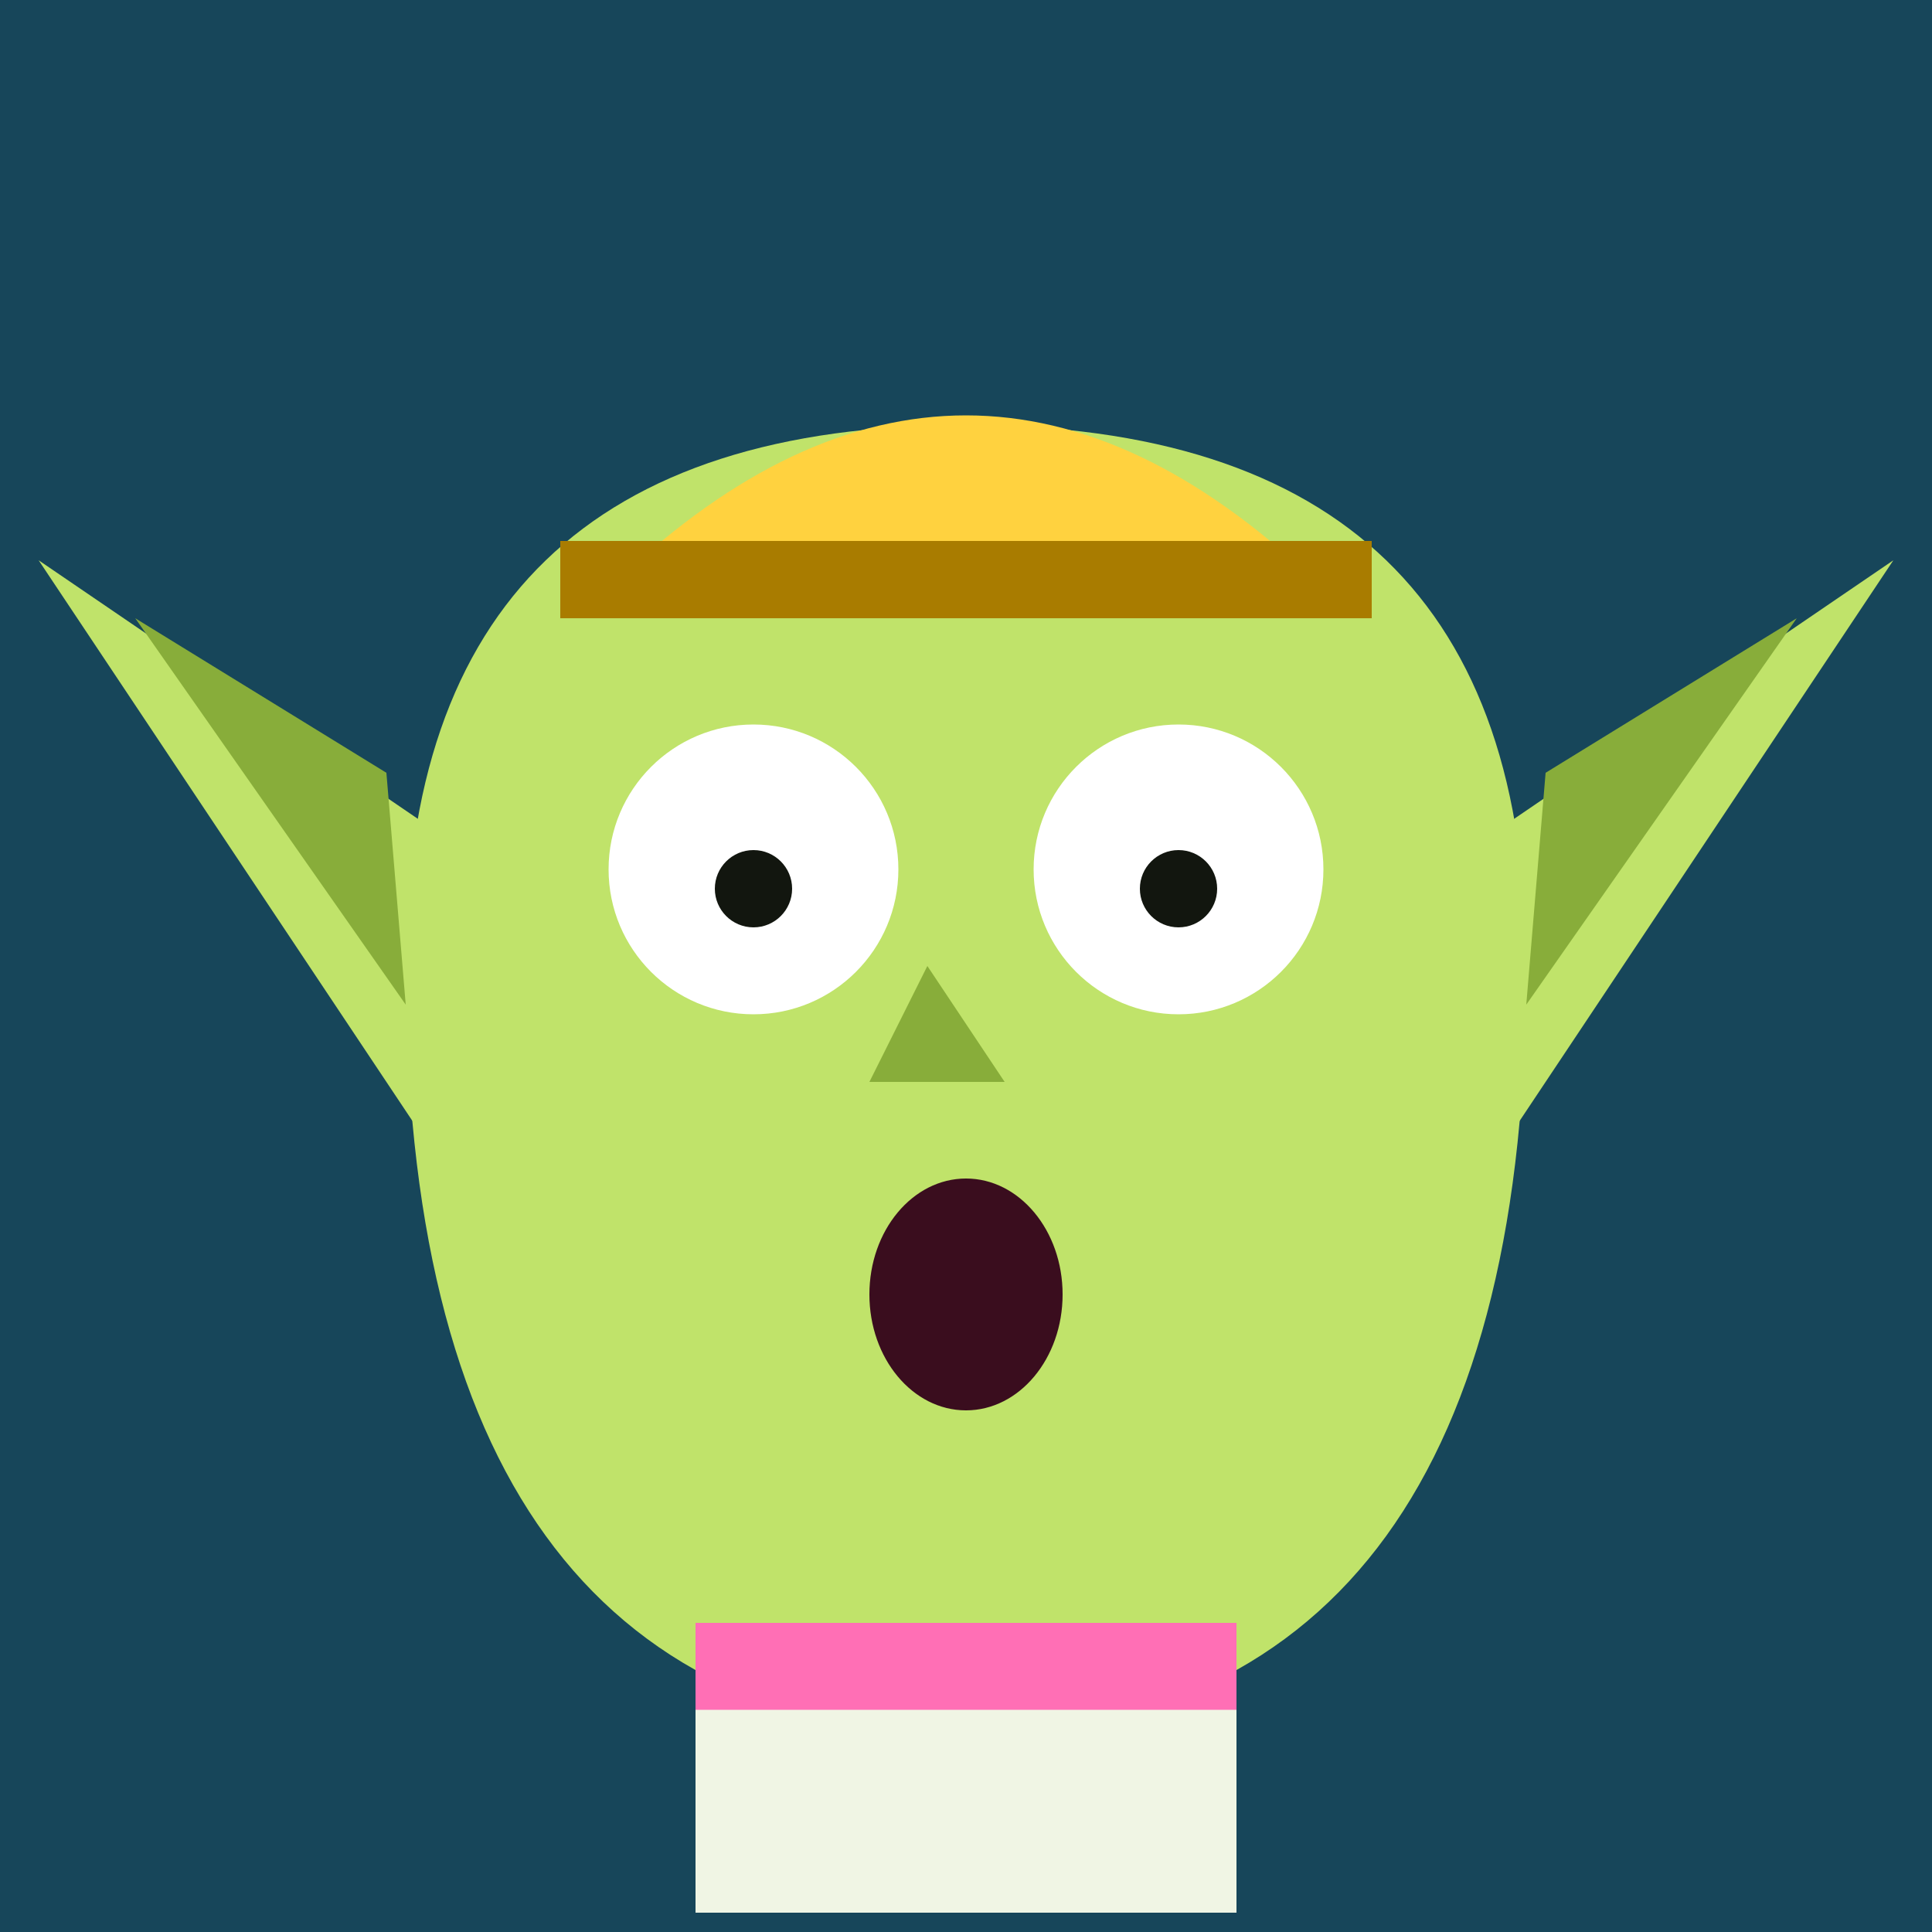
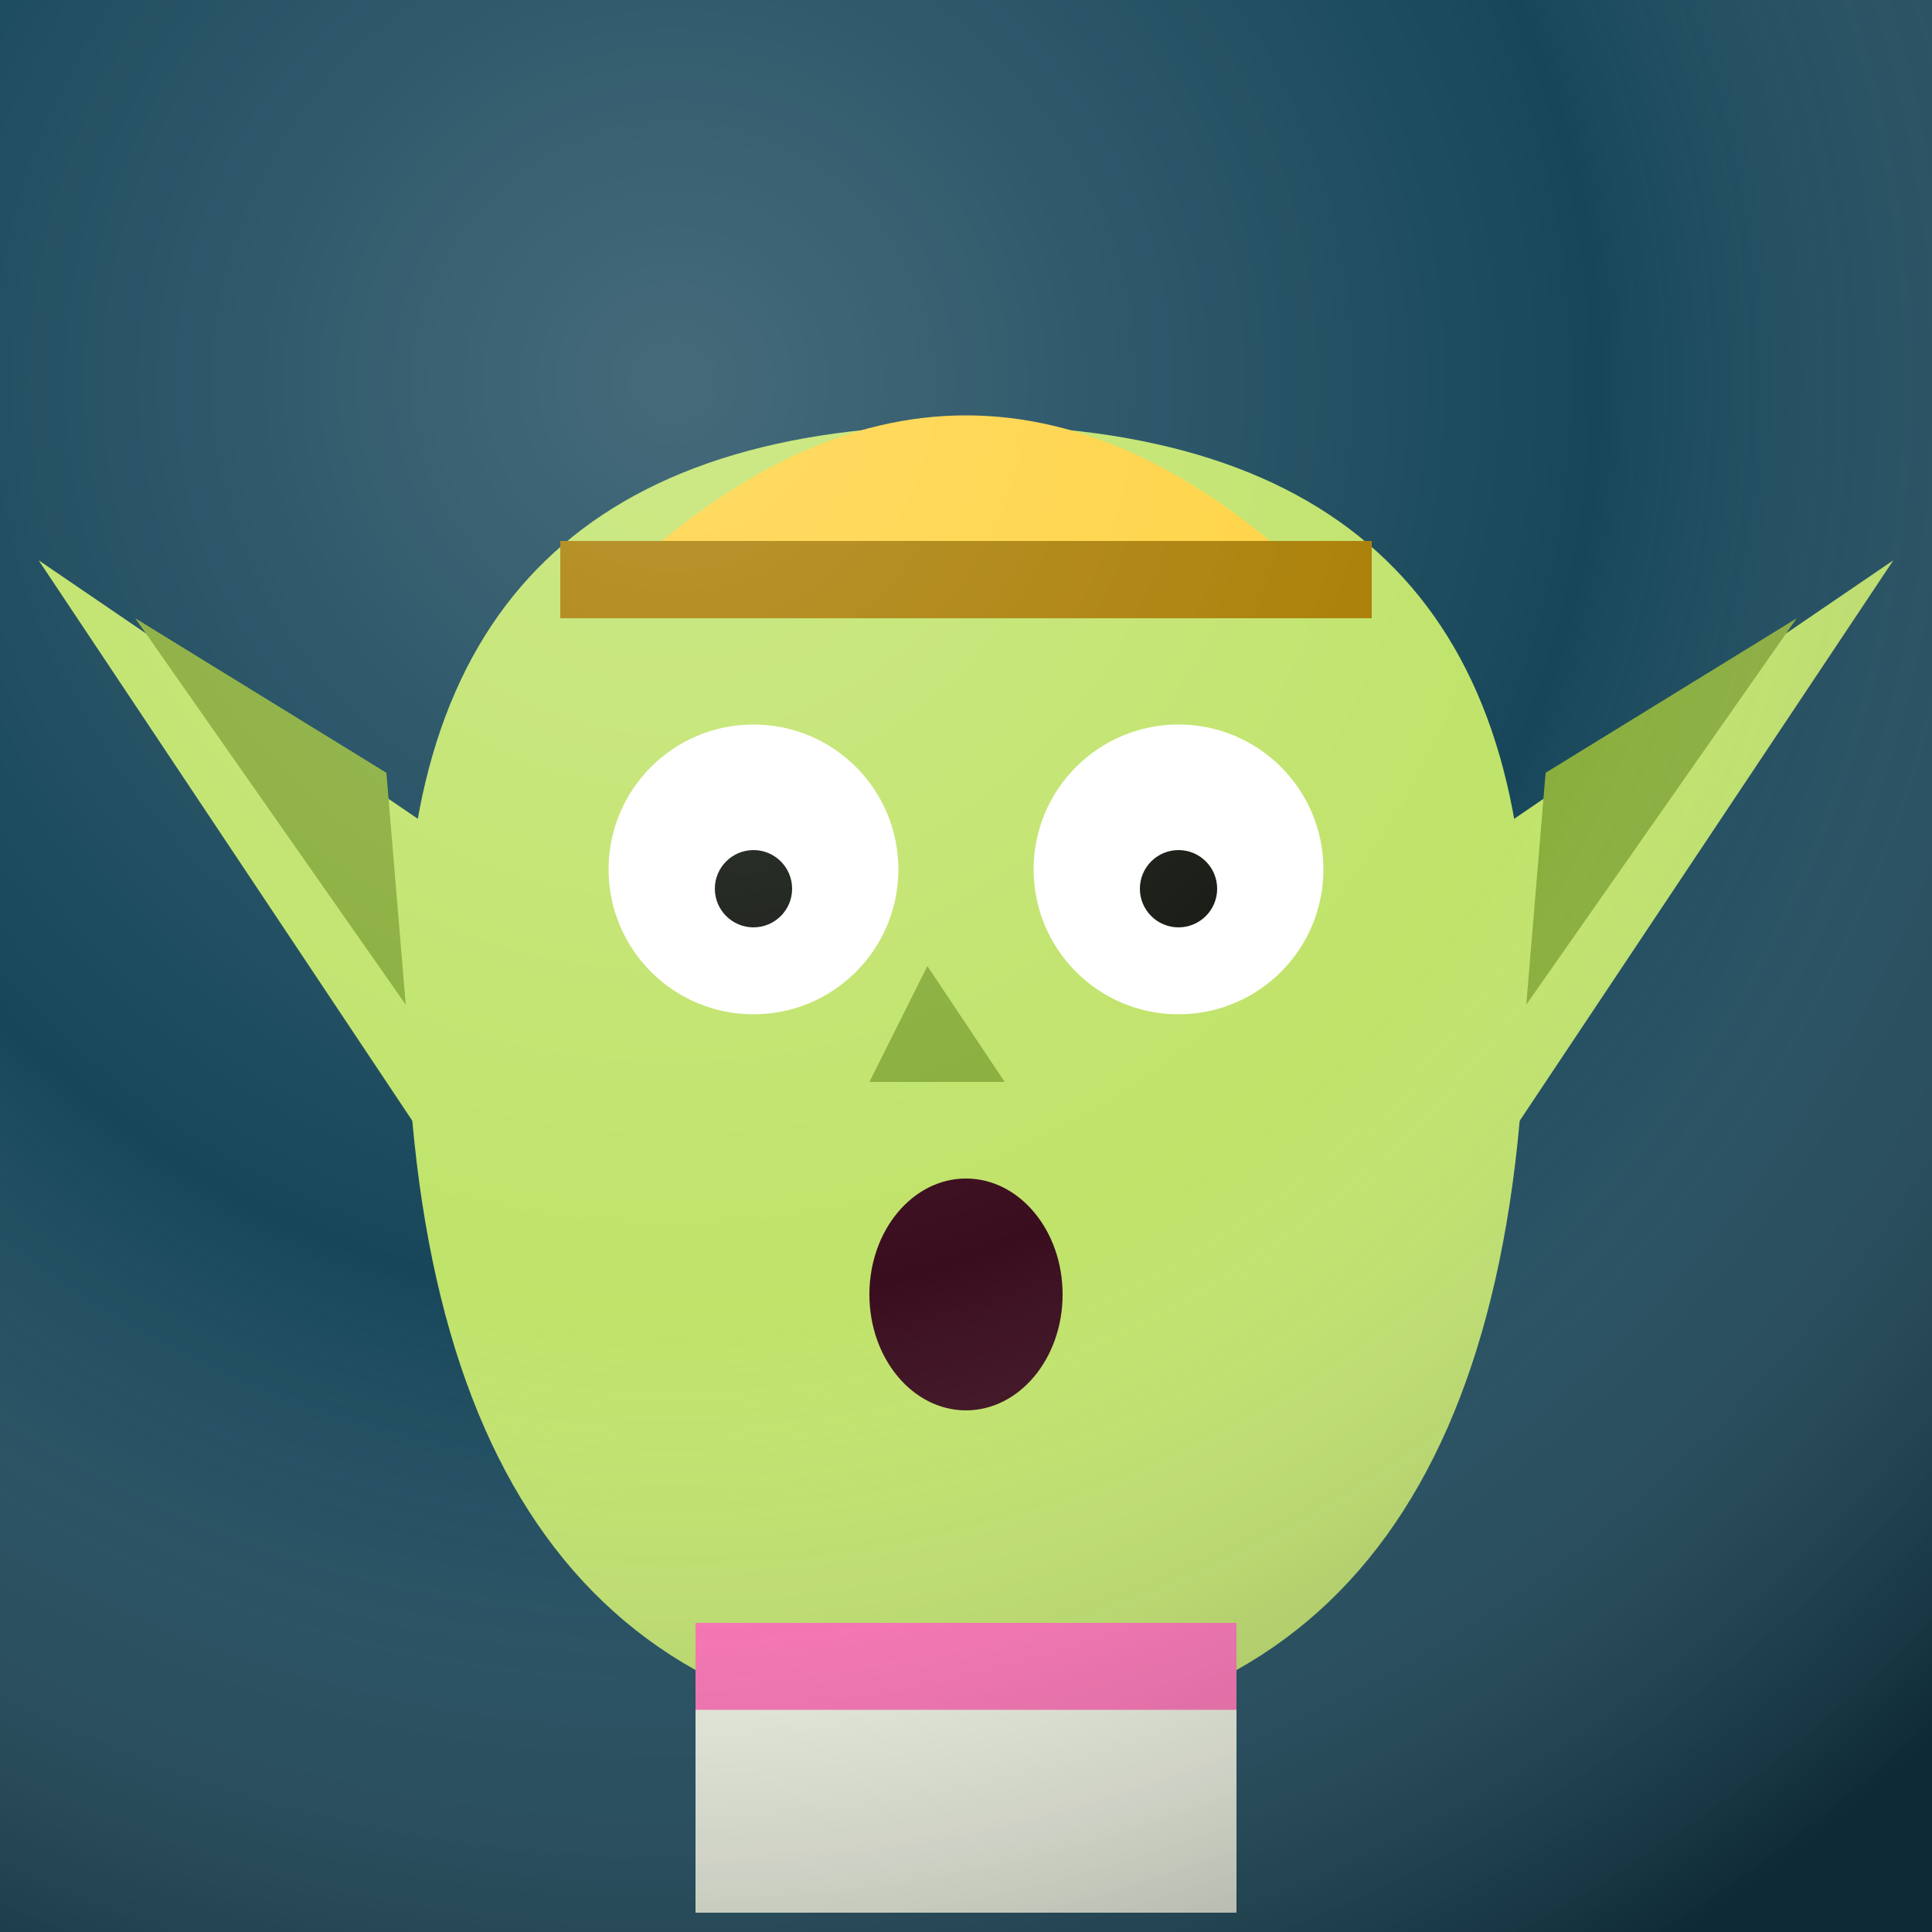
<svg xmlns="http://www.w3.org/2000/svg" viewBox="0 0 200 200" width="200" height="200">
  <rect width="200" height="200" fill="#17465a" />
  <path d="M48 88 L4 58 L44 118Z" fill="#c0e36a" />
  <path d="M152 88 L196 58 L156 118Z" fill="#c0e36a" />
  <path d="M40 80 L14 64 L42 104Z" fill="#88ad3a" />
  <path d="M160 80 L186 64 L158 104Z" fill="#88ad3a" />
  <path d="M42 100 Q42 44 100 44 Q158 44 158 100 Q158 178 100 180 Q42 178 42 100Z" fill="#c0e36a" />
  <circle cx="78" cy="90" r="15" fill="#fff" />
  <circle cx="122" cy="90" r="15" fill="#fff" />
  <circle cx="78" cy="92" r="4" fill="#12160f" />
  <circle cx="122" cy="92" r="4" fill="#12160f" />
  <path d="M96 100 L90 112 L104 112Z" fill="#88ad3a" />
  <ellipse cx="100" cy="134" rx="10" ry="12" fill="#3a0d1e" />
  <path d="M64 60 Q100 26 136 60Z" fill="#ffd23f" />
  <rect x="58" y="56" width="84" height="8" fill="#a97c00" />
  <rect x="72" y="168" width="56" height="30" fill="#f0f5e4" />
  <rect x="72" y="168" width="56" height="9" fill="#ff6fb5" />
+   <defs>
+     <radialGradient id="lumiere" cx=".35" cy=".2" r=".95">
+       <stop offset="0" stop-color="#fff" stop-opacity=".2" />
+       <stop offset=".5" stop-color="#fff" stop-opacity="0" />
+       <stop offset="1" stop-color="#000" stop-opacity=".4" />
+     </radialGradient>
+   </defs>
+   <rect width="200" height="200" fill="url(#lumiere)" />
</svg>
